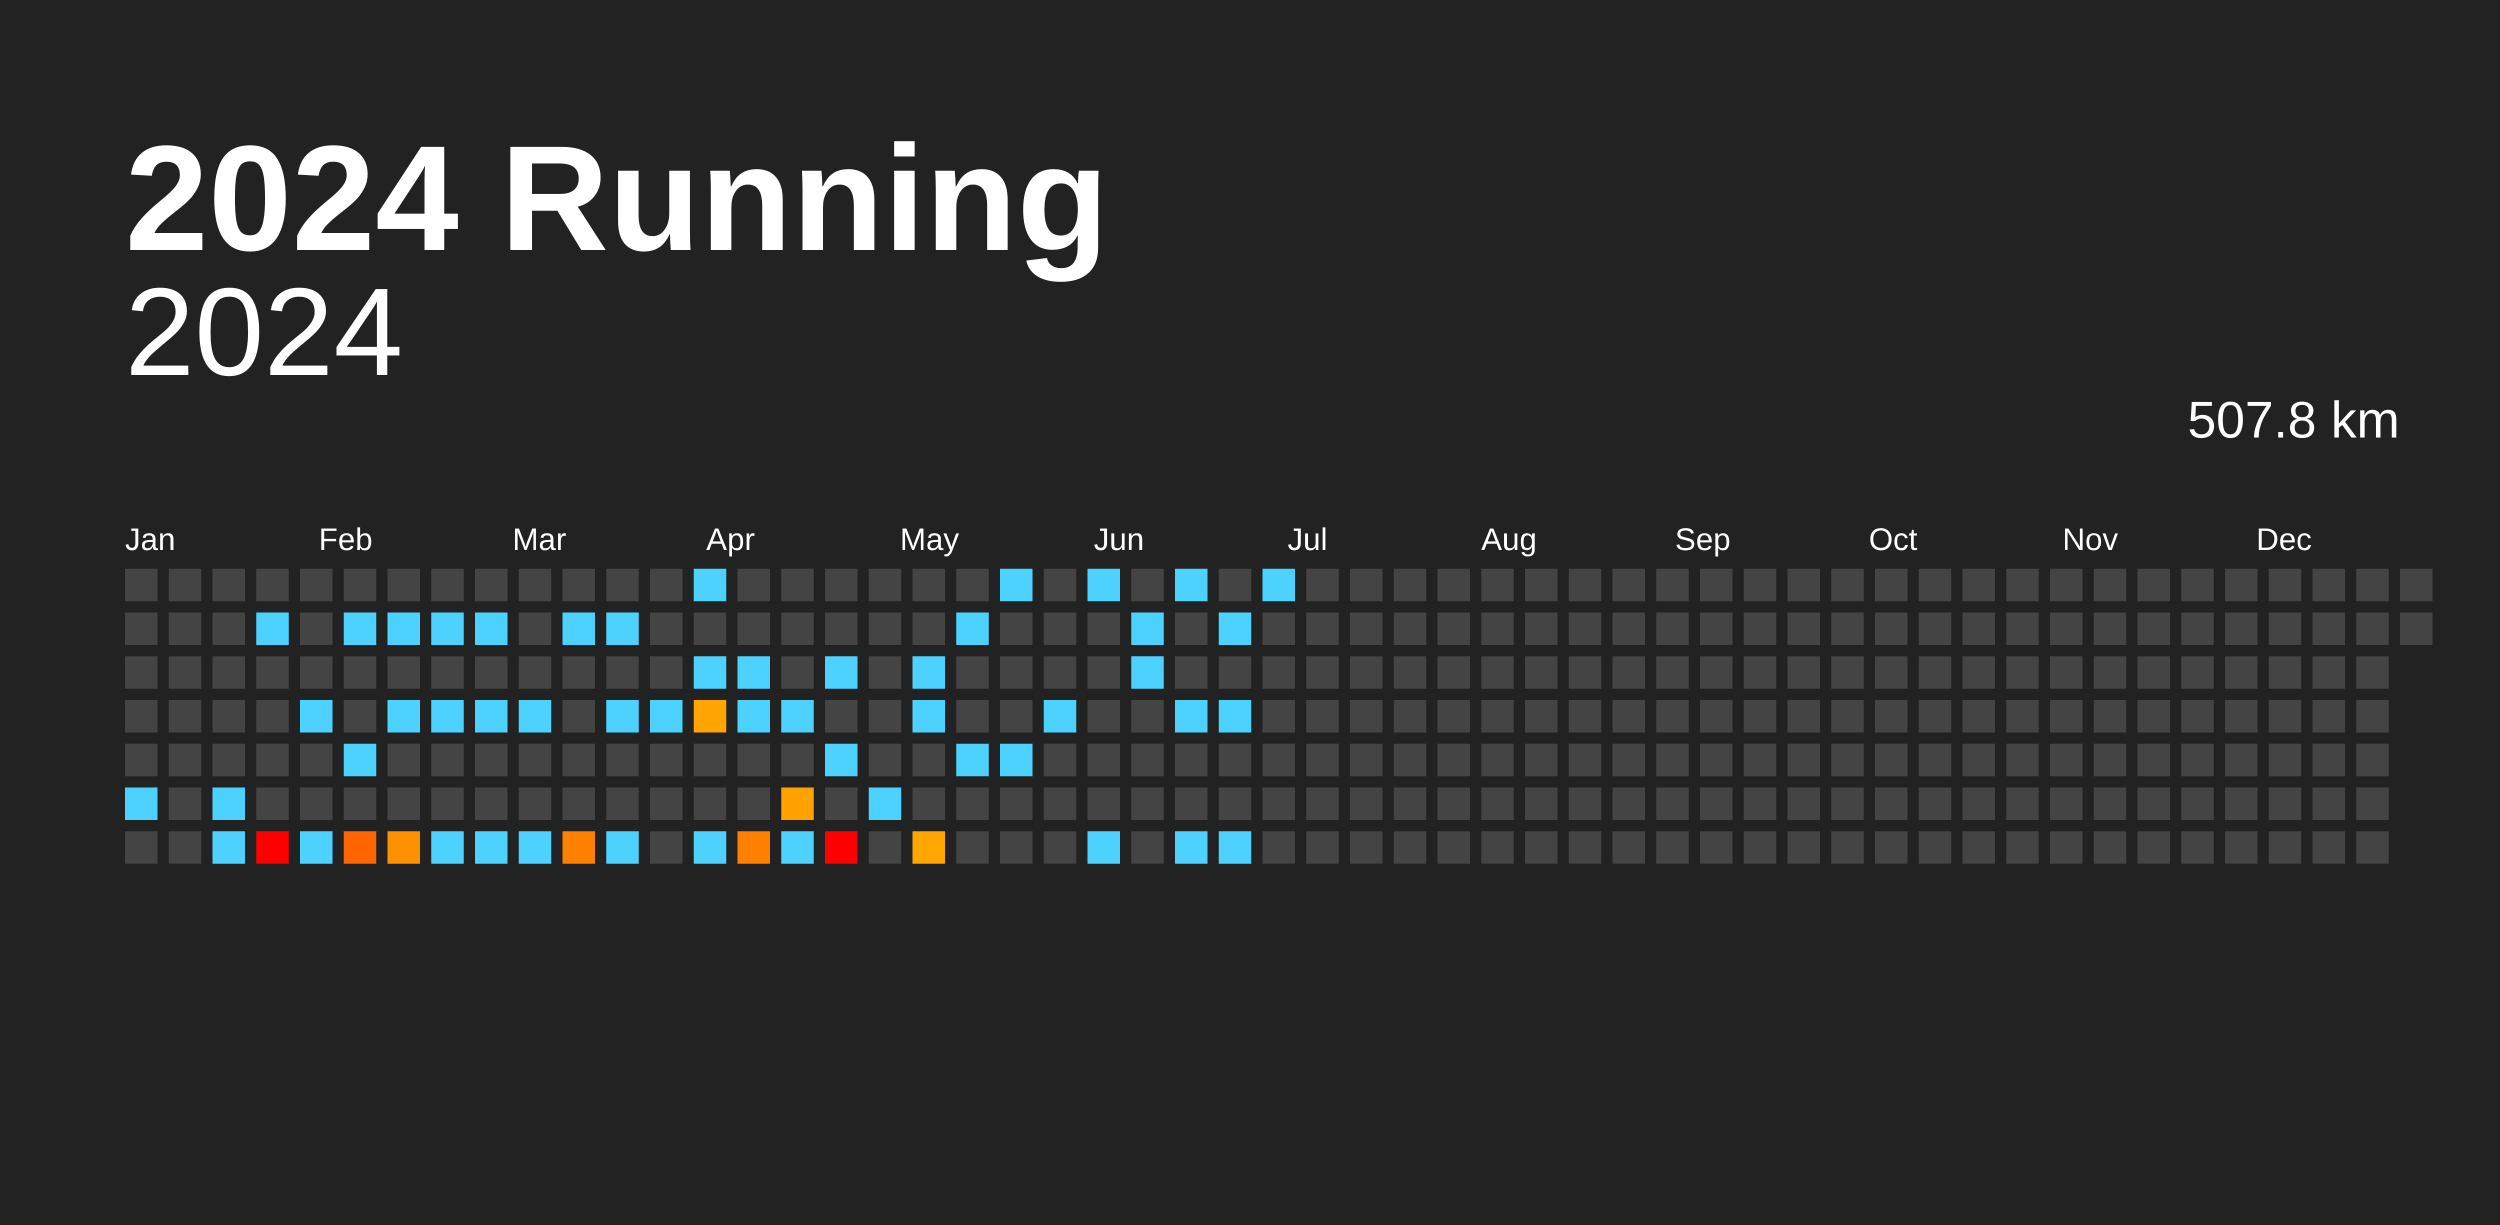
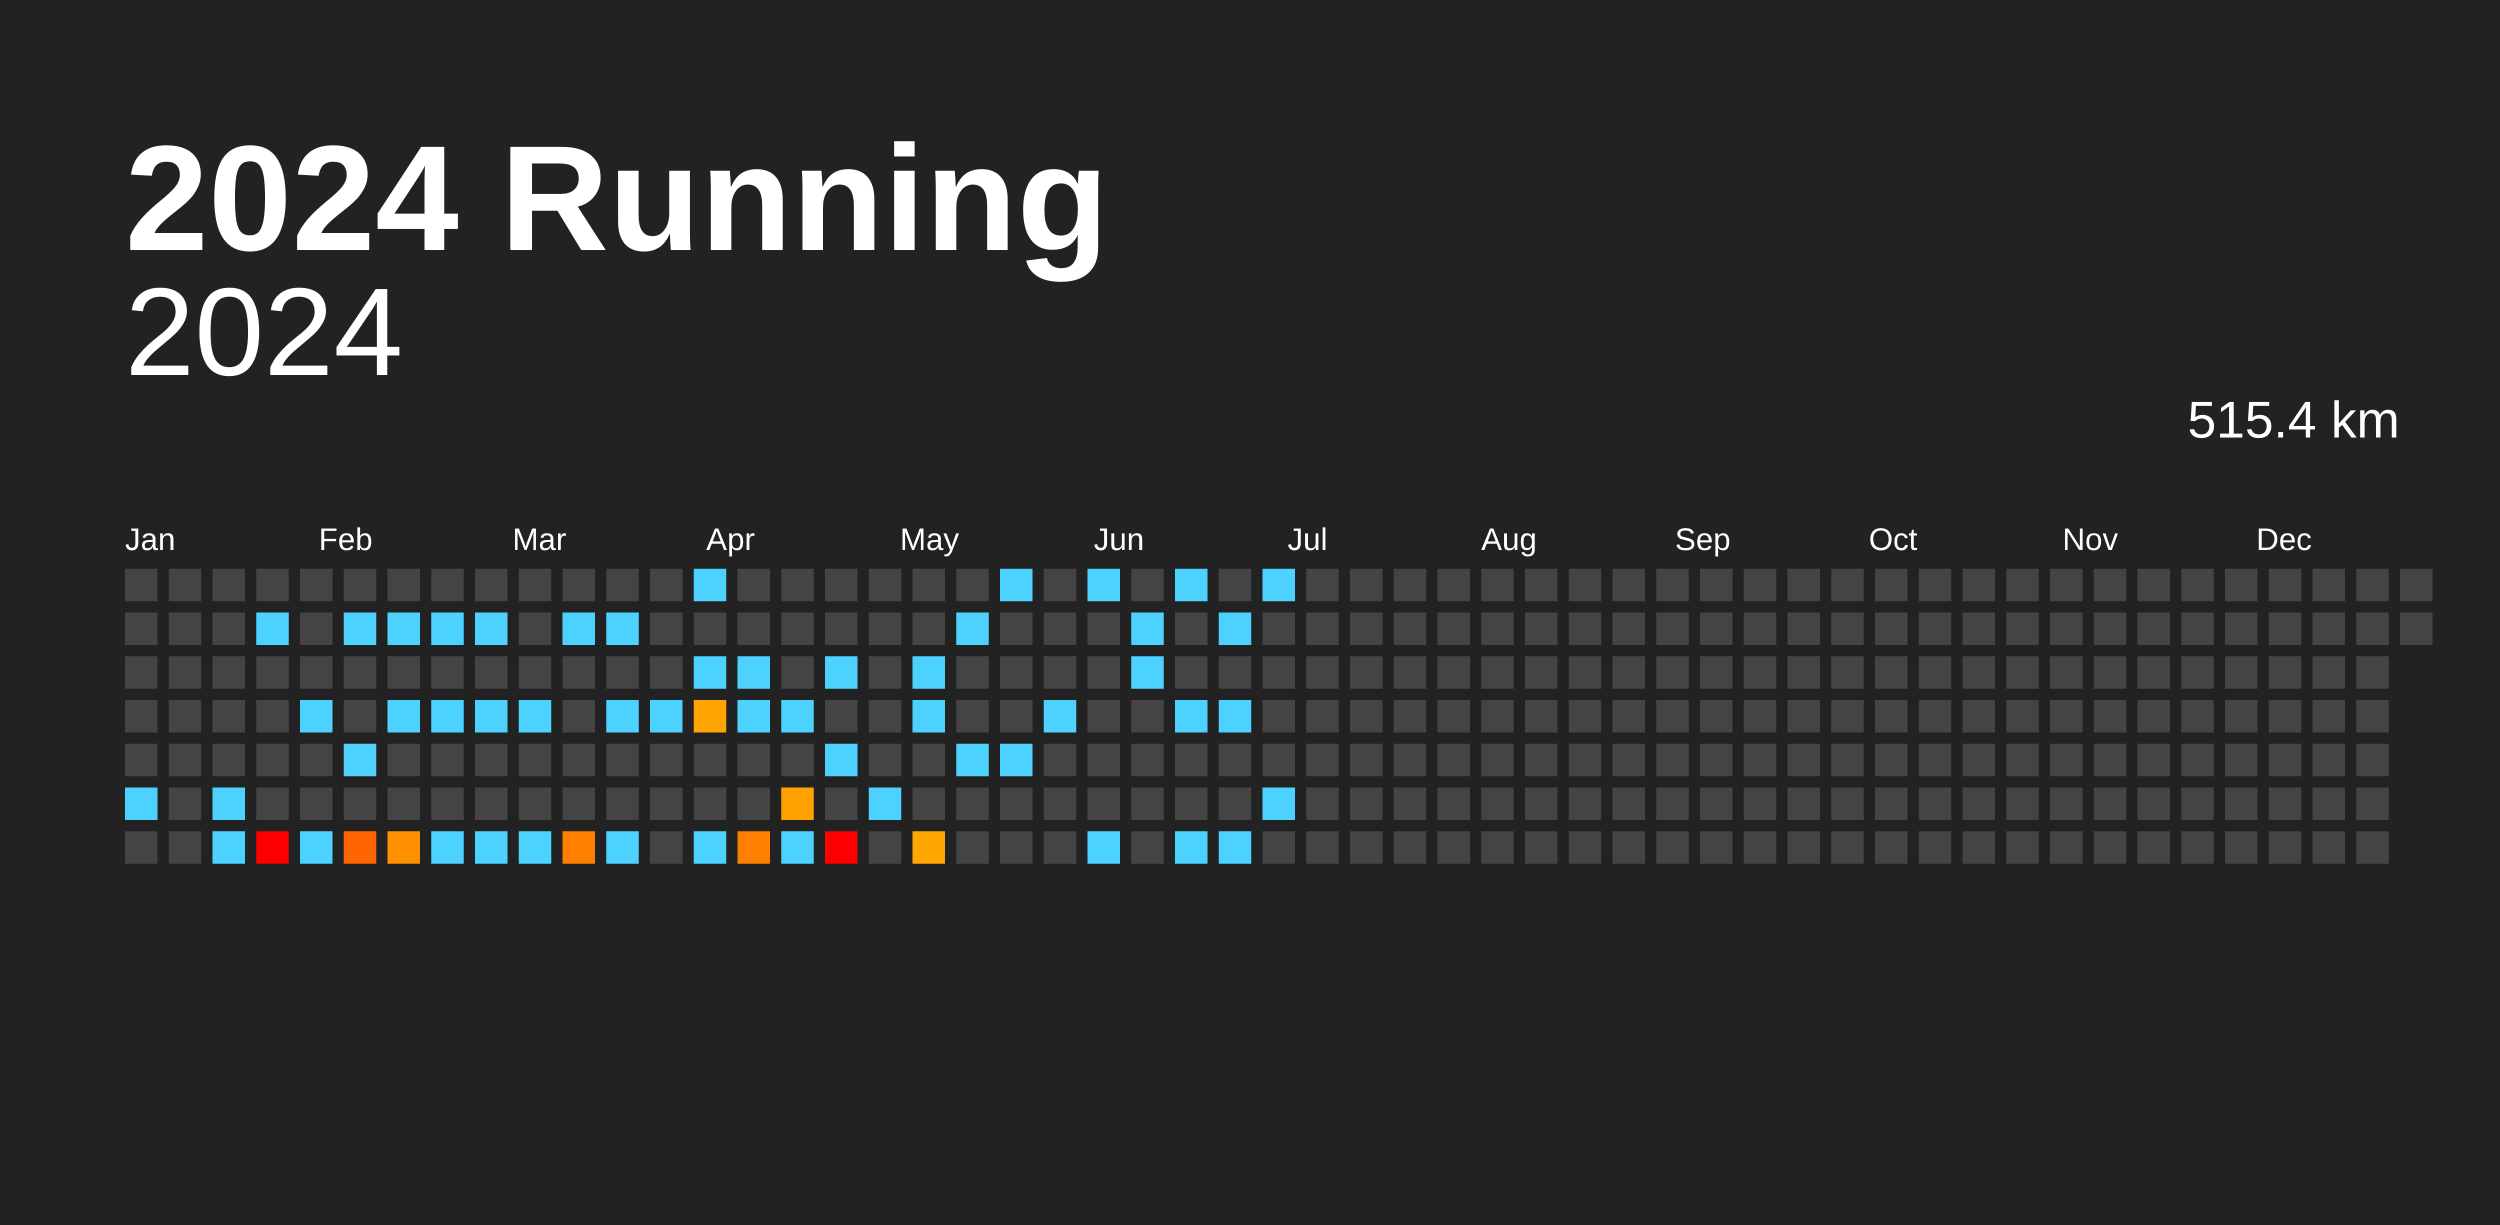
<svg xmlns="http://www.w3.org/2000/svg" baseProfile="full" height="98mm" version="1.1" viewBox="0,0,200,98" width="200mm">
  <defs />
  <rect fill="#222222" height="98" width="200" x="0" y="0" />
  <text fill="#FFFFFF" style="font-size:12px; font-family:Arial; font-weight:bold;" x="10" y="20">2024 Running</text>
  <text alignment-baseline="hanging" fill="#FFFFFF" style="font-size:10.0px; font-family:Arial;" x="10" y="30">2024</text>
-   <text alignment-baseline="hanging" fill="#FFFFFF" style="font-size:4.125px; font-family:Arial;" x="175" y="35">507.8 km</text>
+   <text alignment-baseline="hanging" fill="#FFFFFF" style="font-size:4.125px; font-family:Arial;" x="175" y="35">515.4 km</text>
  <text fill="#FFFFFF" style="font-size:2.5px; font-family:Arial" x="10.0" y="44">Jan</text>
  <text fill="#FFFFFF" style="font-size:2.5px; font-family:Arial" x="25.5" y="44">Feb</text>
  <text fill="#FFFFFF" style="font-size:2.5px; font-family:Arial" x="41.0" y="44">Mar</text>
  <text fill="#FFFFFF" style="font-size:2.5px; font-family:Arial" x="56.5" y="44">Apr</text>
  <text fill="#FFFFFF" style="font-size:2.5px; font-family:Arial" x="72.0" y="44">May</text>
  <text fill="#FFFFFF" style="font-size:2.5px; font-family:Arial" x="87.5" y="44">Jun</text>
  <text fill="#FFFFFF" style="font-size:2.5px; font-family:Arial" x="103.0" y="44">Jul</text>
  <text fill="#FFFFFF" style="font-size:2.5px; font-family:Arial" x="118.5" y="44">Aug</text>
  <text fill="#FFFFFF" style="font-size:2.5px; font-family:Arial" x="134.0" y="44">Sep</text>
  <text fill="#FFFFFF" style="font-size:2.5px; font-family:Arial" x="149.5" y="44">Oct</text>
  <text fill="#FFFFFF" style="font-size:2.5px; font-family:Arial" x="165.0" y="44">Nov</text>
  <text fill="#FFFFFF" style="font-size:2.5px; font-family:Arial" x="180.5" y="44">Dec</text>
  <rect fill="#444444" height="2.6" width="2.6" x="10.0" y="45.5" />
  <rect fill="#444444" height="2.6" width="2.6" x="10.0" y="49.0" />
  <rect fill="#444444" height="2.6" width="2.6" x="10.0" y="52.5" />
  <rect fill="#444444" height="2.6" width="2.6" x="10.0" y="56.0" />
  <rect fill="#444444" height="2.6" width="2.6" x="10.0" y="59.5" />
  <rect fill="#4dd2ff" height="2.6" width="2.6" x="10.0" y="63.0" />
  <rect fill="#444444" height="2.6" width="2.6" x="10.0" y="66.5" />
  <rect fill="#444444" height="2.6" width="2.6" x="13.5" y="45.5" />
  <rect fill="#444444" height="2.6" width="2.6" x="13.5" y="49.0" />
  <rect fill="#444444" height="2.6" width="2.6" x="13.5" y="52.5" />
  <rect fill="#444444" height="2.6" width="2.6" x="13.5" y="56.0" />
  <rect fill="#444444" height="2.6" width="2.6" x="13.5" y="59.5" />
  <rect fill="#444444" height="2.6" width="2.6" x="13.5" y="63.0" />
  <rect fill="#444444" height="2.6" width="2.6" x="13.5" y="66.5" />
  <rect fill="#444444" height="2.6" width="2.6" x="17.0" y="45.5" />
  <rect fill="#444444" height="2.6" width="2.6" x="17.0" y="49.0" />
  <rect fill="#444444" height="2.6" width="2.6" x="17.0" y="52.5" />
  <rect fill="#444444" height="2.6" width="2.6" x="17.0" y="56.0" />
  <rect fill="#444444" height="2.6" width="2.6" x="17.0" y="59.5" />
  <rect fill="#4dd2ff" height="2.6" width="2.6" x="17.0" y="63.0" />
  <rect fill="#4dd2ff" height="2.6" width="2.6" x="17.0" y="66.5" />
  <rect fill="#444444" height="2.6" width="2.6" x="20.5" y="45.5" />
  <rect fill="#4dd2ff" height="2.6" width="2.6" x="20.5" y="49.0" />
  <rect fill="#444444" height="2.6" width="2.6" x="20.5" y="52.5" />
  <rect fill="#444444" height="2.6" width="2.6" x="20.5" y="56.0" />
  <rect fill="#444444" height="2.6" width="2.6" x="20.5" y="59.5" />
  <rect fill="#444444" height="2.6" width="2.6" x="20.5" y="63.0" />
  <rect fill="red" height="2.6" width="2.6" x="20.5" y="66.5" />
  <rect fill="#444444" height="2.6" width="2.6" x="24.0" y="45.5" />
  <rect fill="#444444" height="2.6" width="2.6" x="24.0" y="49.0" />
  <rect fill="#444444" height="2.6" width="2.6" x="24.0" y="52.5" />
  <rect fill="#4dd2ff" height="2.6" width="2.6" x="24.0" y="56.0" />
  <rect fill="#444444" height="2.6" width="2.6" x="24.0" y="59.5" />
  <rect fill="#444444" height="2.6" width="2.6" x="24.0" y="63.0" />
  <rect fill="#4dd2ff" height="2.6" width="2.6" x="24.0" y="66.5" />
  <rect fill="#444444" height="2.6" width="2.6" x="27.5" y="45.5" />
  <rect fill="#4dd2ff" height="2.6" width="2.6" x="27.5" y="49.0" />
  <rect fill="#444444" height="2.6" width="2.6" x="27.5" y="52.5" />
  <rect fill="#444444" height="2.6" width="2.6" x="27.5" y="56.0" />
  <rect fill="#4dd2ff" height="2.6" width="2.6" x="27.5" y="59.5" />
  <rect fill="#444444" height="2.6" width="2.6" x="27.5" y="63.0" />
  <rect fill="#ff6500" height="2.6" width="2.6" x="27.5" y="66.5" />
  <rect fill="#444444" height="2.6" width="2.6" x="31.0" y="45.5" />
  <rect fill="#4dd2ff" height="2.6" width="2.6" x="31.0" y="49.0" />
  <rect fill="#444444" height="2.6" width="2.6" x="31.0" y="52.5" />
  <rect fill="#4dd2ff" height="2.6" width="2.6" x="31.0" y="56.0" />
  <rect fill="#444444" height="2.6" width="2.6" x="31.0" y="59.5" />
  <rect fill="#444444" height="2.6" width="2.6" x="31.0" y="63.0" />
  <rect fill="#ff9000" height="2.6" width="2.6" x="31.0" y="66.5" />
  <rect fill="#444444" height="2.6" width="2.6" x="34.5" y="45.5" />
  <rect fill="#4dd2ff" height="2.6" width="2.6" x="34.5" y="49.0" />
  <rect fill="#444444" height="2.6" width="2.6" x="34.5" y="52.5" />
  <rect fill="#4dd2ff" height="2.6" width="2.6" x="34.5" y="56.0" />
  <rect fill="#444444" height="2.6" width="2.6" x="34.5" y="59.5" />
  <rect fill="#444444" height="2.6" width="2.6" x="34.5" y="63.0" />
  <rect fill="#4dd2ff" height="2.6" width="2.6" x="34.5" y="66.5" />
  <rect fill="#444444" height="2.6" width="2.6" x="38.0" y="45.5" />
  <rect fill="#4dd2ff" height="2.6" width="2.6" x="38.0" y="49.0" />
  <rect fill="#444444" height="2.6" width="2.6" x="38.0" y="52.5" />
  <rect fill="#4dd2ff" height="2.6" width="2.6" x="38.0" y="56.0" />
  <rect fill="#444444" height="2.6" width="2.6" x="38.0" y="59.5" />
  <rect fill="#444444" height="2.6" width="2.6" x="38.0" y="63.0" />
  <rect fill="#4dd2ff" height="2.6" width="2.6" x="38.0" y="66.5" />
  <rect fill="#444444" height="2.6" width="2.6" x="41.5" y="45.5" />
  <rect fill="#444444" height="2.6" width="2.6" x="41.5" y="49.0" />
  <rect fill="#444444" height="2.6" width="2.6" x="41.5" y="52.5" />
  <rect fill="#4dd2ff" height="2.6" width="2.6" x="41.5" y="56.0" />
  <rect fill="#444444" height="2.6" width="2.6" x="41.5" y="59.5" />
  <rect fill="#444444" height="2.6" width="2.6" x="41.5" y="63.0" />
  <rect fill="#4dd2ff" height="2.6" width="2.6" x="41.5" y="66.5" />
  <rect fill="#444444" height="2.6" width="2.6" x="45.0" y="45.5" />
  <rect fill="#4dd2ff" height="2.6" width="2.6" x="45.0" y="49.0" />
  <rect fill="#444444" height="2.6" width="2.6" x="45.0" y="52.5" />
  <rect fill="#444444" height="2.6" width="2.6" x="45.0" y="56.0" />
  <rect fill="#444444" height="2.6" width="2.6" x="45.0" y="59.5" />
  <rect fill="#444444" height="2.6" width="2.6" x="45.0" y="63.0" />
  <rect fill="#ff7f00" height="2.6" width="2.6" x="45.0" y="66.5" />
  <rect fill="#444444" height="2.6" width="2.6" x="48.5" y="45.5" />
  <rect fill="#4dd2ff" height="2.6" width="2.6" x="48.5" y="49.0" />
  <rect fill="#444444" height="2.6" width="2.6" x="48.5" y="52.5" />
  <rect fill="#4dd2ff" height="2.6" width="2.6" x="48.5" y="56.0" />
  <rect fill="#444444" height="2.6" width="2.6" x="48.5" y="59.5" />
  <rect fill="#444444" height="2.6" width="2.6" x="48.5" y="63.0" />
  <rect fill="#4dd2ff" height="2.6" width="2.6" x="48.5" y="66.5" />
  <rect fill="#444444" height="2.6" width="2.6" x="52.0" y="45.5" />
  <rect fill="#444444" height="2.6" width="2.6" x="52.0" y="49.0" />
  <rect fill="#444444" height="2.6" width="2.6" x="52.0" y="52.5" />
  <rect fill="#4dd2ff" height="2.6" width="2.6" x="52.0" y="56.0" />
  <rect fill="#444444" height="2.6" width="2.6" x="52.0" y="59.5" />
  <rect fill="#444444" height="2.6" width="2.6" x="52.0" y="63.0" />
  <rect fill="#444444" height="2.6" width="2.6" x="52.0" y="66.5" />
  <rect fill="#4dd2ff" height="2.6" width="2.6" x="55.5" y="45.5" />
  <rect fill="#444444" height="2.6" width="2.6" x="55.5" y="49.0" />
  <rect fill="#4dd2ff" height="2.6" width="2.6" x="55.5" y="52.5" />
  <rect fill="#ffa400" height="2.6" width="2.6" x="55.5" y="56.0" />
  <rect fill="#444444" height="2.6" width="2.6" x="55.5" y="59.5" />
  <rect fill="#444444" height="2.6" width="2.6" x="55.5" y="63.0" />
  <rect fill="#4dd2ff" height="2.6" width="2.6" x="55.5" y="66.5" />
  <rect fill="#444444" height="2.6" width="2.6" x="59.0" y="45.5" />
  <rect fill="#444444" height="2.6" width="2.6" x="59.0" y="49.0" />
  <rect fill="#4dd2ff" height="2.6" width="2.6" x="59.0" y="52.5" />
  <rect fill="#4dd2ff" height="2.6" width="2.6" x="59.0" y="56.0" />
  <rect fill="#444444" height="2.6" width="2.6" x="59.0" y="59.5" />
  <rect fill="#444444" height="2.6" width="2.6" x="59.0" y="63.0" />
  <rect fill="#ff7f00" height="2.6" width="2.6" x="59.0" y="66.5" />
  <rect fill="#444444" height="2.6" width="2.6" x="62.5" y="45.5" />
  <rect fill="#444444" height="2.6" width="2.6" x="62.5" y="49.0" />
  <rect fill="#444444" height="2.6" width="2.6" x="62.5" y="52.5" />
  <rect fill="#4dd2ff" height="2.6" width="2.6" x="62.5" y="56.0" />
  <rect fill="#444444" height="2.6" width="2.6" x="62.5" y="59.5" />
  <rect fill="#ffa200" height="2.6" width="2.6" x="62.5" y="63.0" />
  <rect fill="#4dd2ff" height="2.6" width="2.6" x="62.5" y="66.5" />
  <rect fill="#444444" height="2.6" width="2.6" x="66.0" y="45.5" />
  <rect fill="#444444" height="2.6" width="2.6" x="66.0" y="49.0" />
  <rect fill="#4dd2ff" height="2.6" width="2.6" x="66.0" y="52.5" />
  <rect fill="#444444" height="2.6" width="2.6" x="66.0" y="56.0" />
  <rect fill="#4dd2ff" height="2.6" width="2.6" x="66.0" y="59.5" />
  <rect fill="#444444" height="2.6" width="2.6" x="66.0" y="63.0" />
  <rect fill="red" height="2.6" width="2.6" x="66.0" y="66.5" />
  <rect fill="#444444" height="2.6" width="2.6" x="69.5" y="45.5" />
  <rect fill="#444444" height="2.6" width="2.6" x="69.5" y="49.0" />
  <rect fill="#444444" height="2.6" width="2.6" x="69.5" y="52.5" />
  <rect fill="#444444" height="2.6" width="2.6" x="69.5" y="56.0" />
  <rect fill="#444444" height="2.6" width="2.6" x="69.5" y="59.5" />
  <rect fill="#4dd2ff" height="2.6" width="2.6" x="69.5" y="63.0" />
  <rect fill="#444444" height="2.6" width="2.6" x="69.5" y="66.5" />
  <rect fill="#444444" height="2.6" width="2.6" x="73.0" y="45.5" />
  <rect fill="#444444" height="2.6" width="2.6" x="73.0" y="49.0" />
  <rect fill="#4dd2ff" height="2.6" width="2.6" x="73.0" y="52.5" />
  <rect fill="#4dd2ff" height="2.6" width="2.6" x="73.0" y="56.0" />
  <rect fill="#444444" height="2.6" width="2.6" x="73.0" y="59.5" />
  <rect fill="#444444" height="2.6" width="2.6" x="73.0" y="63.0" />
  <rect fill="#ffa600" height="2.6" width="2.6" x="73.0" y="66.5" />
  <rect fill="#444444" height="2.6" width="2.6" x="76.5" y="45.5" />
  <rect fill="#4dd2ff" height="2.6" width="2.6" x="76.5" y="49.0" />
  <rect fill="#444444" height="2.6" width="2.6" x="76.5" y="52.5" />
  <rect fill="#444444" height="2.6" width="2.6" x="76.5" y="56.0" />
  <rect fill="#4dd2ff" height="2.6" width="2.6" x="76.5" y="59.5" />
  <rect fill="#444444" height="2.6" width="2.6" x="76.5" y="63.0" />
  <rect fill="#444444" height="2.6" width="2.6" x="76.5" y="66.5" />
  <rect fill="#4dd2ff" height="2.6" width="2.6" x="80.0" y="45.5" />
  <rect fill="#444444" height="2.6" width="2.6" x="80.0" y="49.0" />
  <rect fill="#444444" height="2.6" width="2.6" x="80.0" y="52.5" />
  <rect fill="#444444" height="2.6" width="2.6" x="80.0" y="56.0" />
  <rect fill="#4dd2ff" height="2.6" width="2.6" x="80.0" y="59.5" />
  <rect fill="#444444" height="2.6" width="2.6" x="80.0" y="63.0" />
  <rect fill="#444444" height="2.6" width="2.6" x="80.0" y="66.5" />
  <rect fill="#444444" height="2.6" width="2.6" x="83.5" y="45.5" />
  <rect fill="#444444" height="2.6" width="2.6" x="83.5" y="49.0" />
  <rect fill="#444444" height="2.6" width="2.6" x="83.5" y="52.5" />
  <rect fill="#4dd2ff" height="2.6" width="2.6" x="83.5" y="56.0" />
  <rect fill="#444444" height="2.6" width="2.6" x="83.5" y="59.5" />
  <rect fill="#444444" height="2.6" width="2.6" x="83.5" y="63.0" />
  <rect fill="#444444" height="2.6" width="2.6" x="83.5" y="66.5" />
  <rect fill="#4dd2ff" height="2.6" width="2.6" x="87.0" y="45.5" />
  <rect fill="#444444" height="2.6" width="2.6" x="87.0" y="49.0" />
  <rect fill="#444444" height="2.6" width="2.6" x="87.0" y="52.5" />
  <rect fill="#444444" height="2.6" width="2.6" x="87.0" y="56.0" />
  <rect fill="#444444" height="2.6" width="2.6" x="87.0" y="59.5" />
  <rect fill="#444444" height="2.6" width="2.6" x="87.0" y="63.0" />
  <rect fill="#4dd2ff" height="2.6" width="2.6" x="87.0" y="66.5" />
  <rect fill="#444444" height="2.6" width="2.6" x="90.5" y="45.5" />
  <rect fill="#4dd2ff" height="2.6" width="2.6" x="90.5" y="49.0" />
  <rect fill="#4dd2ff" height="2.6" width="2.6" x="90.5" y="52.5" />
  <rect fill="#444444" height="2.6" width="2.6" x="90.5" y="56.0" />
  <rect fill="#444444" height="2.6" width="2.6" x="90.5" y="59.5" />
  <rect fill="#444444" height="2.6" width="2.6" x="90.5" y="63.0" />
  <rect fill="#444444" height="2.6" width="2.6" x="90.5" y="66.5" />
  <rect fill="#4dd2ff" height="2.6" width="2.6" x="94.0" y="45.5" />
  <rect fill="#444444" height="2.6" width="2.6" x="94.0" y="49.0" />
  <rect fill="#444444" height="2.6" width="2.6" x="94.0" y="52.5" />
  <rect fill="#4dd2ff" height="2.6" width="2.6" x="94.0" y="56.0" />
  <rect fill="#444444" height="2.6" width="2.6" x="94.0" y="59.5" />
  <rect fill="#444444" height="2.6" width="2.6" x="94.0" y="63.0" />
  <rect fill="#4dd2ff" height="2.6" width="2.6" x="94.0" y="66.5" />
  <rect fill="#444444" height="2.6" width="2.6" x="97.5" y="45.5" />
  <rect fill="#4dd2ff" height="2.6" width="2.6" x="97.5" y="49.0" />
  <rect fill="#444444" height="2.6" width="2.6" x="97.5" y="52.5" />
  <rect fill="#4dd2ff" height="2.6" width="2.6" x="97.5" y="56.0" />
  <rect fill="#444444" height="2.6" width="2.6" x="97.5" y="59.5" />
  <rect fill="#444444" height="2.6" width="2.6" x="97.5" y="63.0" />
  <rect fill="#4dd2ff" height="2.6" width="2.6" x="97.5" y="66.5" />
  <rect fill="#4dd2ff" height="2.6" width="2.6" x="101.0" y="45.5" />
  <rect fill="#444444" height="2.6" width="2.6" x="101.0" y="49.0" />
  <rect fill="#444444" height="2.6" width="2.6" x="101.0" y="52.5" />
  <rect fill="#444444" height="2.6" width="2.6" x="101.0" y="56.0" />
  <rect fill="#444444" height="2.6" width="2.6" x="101.0" y="59.5" />
-   <rect fill="#444444" height="2.6" width="2.6" x="101.0" y="63.0" />
+   <rect fill="#4dd2ff" height="2.6" width="2.6" x="101.0" y="63.0" />
  <rect fill="#444444" height="2.6" width="2.6" x="101.0" y="66.5" />
  <rect fill="#444444" height="2.6" width="2.6" x="104.5" y="45.5" />
  <rect fill="#444444" height="2.6" width="2.6" x="104.5" y="49.0" />
  <rect fill="#444444" height="2.6" width="2.6" x="104.5" y="52.5" />
  <rect fill="#444444" height="2.6" width="2.6" x="104.5" y="56.0" />
  <rect fill="#444444" height="2.6" width="2.6" x="104.5" y="59.5" />
  <rect fill="#444444" height="2.6" width="2.6" x="104.5" y="63.0" />
  <rect fill="#444444" height="2.6" width="2.6" x="104.5" y="66.5" />
  <rect fill="#444444" height="2.6" width="2.6" x="108.0" y="45.5" />
  <rect fill="#444444" height="2.6" width="2.6" x="108.0" y="49.0" />
  <rect fill="#444444" height="2.6" width="2.6" x="108.0" y="52.5" />
  <rect fill="#444444" height="2.6" width="2.6" x="108.0" y="56.0" />
  <rect fill="#444444" height="2.6" width="2.6" x="108.0" y="59.5" />
  <rect fill="#444444" height="2.6" width="2.6" x="108.0" y="63.0" />
  <rect fill="#444444" height="2.6" width="2.6" x="108.0" y="66.5" />
  <rect fill="#444444" height="2.6" width="2.6" x="111.5" y="45.5" />
  <rect fill="#444444" height="2.6" width="2.6" x="111.5" y="49.0" />
  <rect fill="#444444" height="2.6" width="2.6" x="111.5" y="52.5" />
  <rect fill="#444444" height="2.6" width="2.6" x="111.5" y="56.0" />
  <rect fill="#444444" height="2.6" width="2.6" x="111.5" y="59.5" />
  <rect fill="#444444" height="2.6" width="2.6" x="111.5" y="63.0" />
  <rect fill="#444444" height="2.6" width="2.6" x="111.5" y="66.5" />
  <rect fill="#444444" height="2.6" width="2.6" x="115.0" y="45.5" />
  <rect fill="#444444" height="2.6" width="2.6" x="115.0" y="49.0" />
  <rect fill="#444444" height="2.6" width="2.6" x="115.0" y="52.5" />
  <rect fill="#444444" height="2.6" width="2.6" x="115.0" y="56.0" />
  <rect fill="#444444" height="2.6" width="2.6" x="115.0" y="59.5" />
  <rect fill="#444444" height="2.6" width="2.6" x="115.0" y="63.0" />
  <rect fill="#444444" height="2.6" width="2.6" x="115.0" y="66.5" />
  <rect fill="#444444" height="2.6" width="2.6" x="118.5" y="45.5" />
  <rect fill="#444444" height="2.6" width="2.6" x="118.5" y="49.0" />
  <rect fill="#444444" height="2.6" width="2.6" x="118.5" y="52.5" />
  <rect fill="#444444" height="2.6" width="2.6" x="118.5" y="56.0" />
  <rect fill="#444444" height="2.6" width="2.6" x="118.5" y="59.5" />
  <rect fill="#444444" height="2.6" width="2.6" x="118.5" y="63.0" />
  <rect fill="#444444" height="2.6" width="2.6" x="118.5" y="66.5" />
  <rect fill="#444444" height="2.6" width="2.6" x="122.0" y="45.5" />
  <rect fill="#444444" height="2.6" width="2.6" x="122.0" y="49.0" />
  <rect fill="#444444" height="2.6" width="2.6" x="122.0" y="52.5" />
  <rect fill="#444444" height="2.6" width="2.6" x="122.0" y="56.0" />
  <rect fill="#444444" height="2.6" width="2.6" x="122.0" y="59.5" />
  <rect fill="#444444" height="2.6" width="2.6" x="122.0" y="63.0" />
  <rect fill="#444444" height="2.6" width="2.6" x="122.0" y="66.5" />
  <rect fill="#444444" height="2.6" width="2.6" x="125.5" y="45.5" />
  <rect fill="#444444" height="2.6" width="2.6" x="125.5" y="49.0" />
  <rect fill="#444444" height="2.6" width="2.6" x="125.5" y="52.5" />
  <rect fill="#444444" height="2.6" width="2.6" x="125.5" y="56.0" />
  <rect fill="#444444" height="2.6" width="2.6" x="125.5" y="59.5" />
  <rect fill="#444444" height="2.6" width="2.6" x="125.5" y="63.0" />
  <rect fill="#444444" height="2.6" width="2.6" x="125.5" y="66.5" />
  <rect fill="#444444" height="2.6" width="2.6" x="129.0" y="45.5" />
  <rect fill="#444444" height="2.6" width="2.6" x="129.0" y="49.0" />
  <rect fill="#444444" height="2.6" width="2.6" x="129.0" y="52.5" />
  <rect fill="#444444" height="2.6" width="2.6" x="129.0" y="56.0" />
  <rect fill="#444444" height="2.6" width="2.6" x="129.0" y="59.5" />
  <rect fill="#444444" height="2.6" width="2.6" x="129.0" y="63.0" />
  <rect fill="#444444" height="2.6" width="2.6" x="129.0" y="66.5" />
  <rect fill="#444444" height="2.6" width="2.6" x="132.5" y="45.5" />
  <rect fill="#444444" height="2.6" width="2.6" x="132.5" y="49.0" />
  <rect fill="#444444" height="2.6" width="2.6" x="132.5" y="52.5" />
  <rect fill="#444444" height="2.6" width="2.6" x="132.5" y="56.0" />
  <rect fill="#444444" height="2.6" width="2.6" x="132.5" y="59.5" />
  <rect fill="#444444" height="2.6" width="2.6" x="132.5" y="63.0" />
  <rect fill="#444444" height="2.6" width="2.6" x="132.5" y="66.5" />
  <rect fill="#444444" height="2.6" width="2.6" x="136.0" y="45.5" />
  <rect fill="#444444" height="2.6" width="2.6" x="136.0" y="49.0" />
  <rect fill="#444444" height="2.6" width="2.6" x="136.0" y="52.5" />
  <rect fill="#444444" height="2.6" width="2.6" x="136.0" y="56.0" />
  <rect fill="#444444" height="2.6" width="2.6" x="136.0" y="59.5" />
  <rect fill="#444444" height="2.6" width="2.6" x="136.0" y="63.0" />
  <rect fill="#444444" height="2.6" width="2.6" x="136.0" y="66.5" />
  <rect fill="#444444" height="2.6" width="2.6" x="139.5" y="45.5" />
  <rect fill="#444444" height="2.6" width="2.6" x="139.5" y="49.0" />
  <rect fill="#444444" height="2.6" width="2.6" x="139.5" y="52.5" />
  <rect fill="#444444" height="2.6" width="2.6" x="139.5" y="56.0" />
  <rect fill="#444444" height="2.6" width="2.6" x="139.5" y="59.5" />
  <rect fill="#444444" height="2.6" width="2.6" x="139.5" y="63.0" />
  <rect fill="#444444" height="2.6" width="2.6" x="139.5" y="66.5" />
  <rect fill="#444444" height="2.6" width="2.6" x="143.0" y="45.5" />
  <rect fill="#444444" height="2.6" width="2.6" x="143.0" y="49.0" />
  <rect fill="#444444" height="2.6" width="2.6" x="143.0" y="52.5" />
  <rect fill="#444444" height="2.6" width="2.6" x="143.0" y="56.0" />
  <rect fill="#444444" height="2.6" width="2.6" x="143.0" y="59.5" />
  <rect fill="#444444" height="2.6" width="2.6" x="143.0" y="63.0" />
  <rect fill="#444444" height="2.6" width="2.6" x="143.0" y="66.5" />
  <rect fill="#444444" height="2.6" width="2.6" x="146.5" y="45.5" />
  <rect fill="#444444" height="2.6" width="2.6" x="146.5" y="49.0" />
  <rect fill="#444444" height="2.6" width="2.6" x="146.5" y="52.5" />
  <rect fill="#444444" height="2.6" width="2.6" x="146.5" y="56.0" />
  <rect fill="#444444" height="2.6" width="2.6" x="146.5" y="59.5" />
  <rect fill="#444444" height="2.6" width="2.6" x="146.5" y="63.0" />
  <rect fill="#444444" height="2.6" width="2.6" x="146.5" y="66.5" />
  <rect fill="#444444" height="2.6" width="2.6" x="150.0" y="45.5" />
  <rect fill="#444444" height="2.6" width="2.6" x="150.0" y="49.0" />
  <rect fill="#444444" height="2.6" width="2.6" x="150.0" y="52.5" />
  <rect fill="#444444" height="2.6" width="2.6" x="150.0" y="56.0" />
  <rect fill="#444444" height="2.6" width="2.6" x="150.0" y="59.5" />
  <rect fill="#444444" height="2.6" width="2.6" x="150.0" y="63.0" />
  <rect fill="#444444" height="2.6" width="2.6" x="150.0" y="66.5" />
  <rect fill="#444444" height="2.6" width="2.6" x="153.5" y="45.5" />
  <rect fill="#444444" height="2.6" width="2.6" x="153.5" y="49.0" />
  <rect fill="#444444" height="2.6" width="2.6" x="153.5" y="52.5" />
  <rect fill="#444444" height="2.6" width="2.6" x="153.5" y="56.0" />
  <rect fill="#444444" height="2.6" width="2.6" x="153.5" y="59.5" />
  <rect fill="#444444" height="2.6" width="2.6" x="153.5" y="63.0" />
  <rect fill="#444444" height="2.6" width="2.6" x="153.5" y="66.5" />
  <rect fill="#444444" height="2.6" width="2.6" x="157.0" y="45.5" />
  <rect fill="#444444" height="2.6" width="2.6" x="157.0" y="49.0" />
  <rect fill="#444444" height="2.6" width="2.6" x="157.0" y="52.5" />
  <rect fill="#444444" height="2.6" width="2.6" x="157.0" y="56.0" />
  <rect fill="#444444" height="2.6" width="2.6" x="157.0" y="59.5" />
  <rect fill="#444444" height="2.6" width="2.6" x="157.0" y="63.0" />
  <rect fill="#444444" height="2.6" width="2.6" x="157.0" y="66.5" />
  <rect fill="#444444" height="2.6" width="2.6" x="160.5" y="45.5" />
  <rect fill="#444444" height="2.6" width="2.6" x="160.5" y="49.0" />
  <rect fill="#444444" height="2.6" width="2.6" x="160.5" y="52.5" />
  <rect fill="#444444" height="2.6" width="2.6" x="160.5" y="56.0" />
  <rect fill="#444444" height="2.6" width="2.6" x="160.5" y="59.5" />
  <rect fill="#444444" height="2.6" width="2.6" x="160.5" y="63.0" />
  <rect fill="#444444" height="2.6" width="2.6" x="160.5" y="66.5" />
  <rect fill="#444444" height="2.6" width="2.6" x="164.0" y="45.5" />
  <rect fill="#444444" height="2.6" width="2.6" x="164.0" y="49.0" />
  <rect fill="#444444" height="2.6" width="2.6" x="164.0" y="52.5" />
  <rect fill="#444444" height="2.6" width="2.6" x="164.0" y="56.0" />
  <rect fill="#444444" height="2.6" width="2.6" x="164.0" y="59.5" />
  <rect fill="#444444" height="2.6" width="2.6" x="164.0" y="63.0" />
  <rect fill="#444444" height="2.6" width="2.6" x="164.0" y="66.5" />
  <rect fill="#444444" height="2.6" width="2.6" x="167.5" y="45.5" />
  <rect fill="#444444" height="2.6" width="2.6" x="167.5" y="49.0" />
  <rect fill="#444444" height="2.6" width="2.6" x="167.5" y="52.5" />
  <rect fill="#444444" height="2.6" width="2.6" x="167.5" y="56.0" />
  <rect fill="#444444" height="2.6" width="2.6" x="167.5" y="59.5" />
  <rect fill="#444444" height="2.6" width="2.6" x="167.5" y="63.0" />
  <rect fill="#444444" height="2.6" width="2.6" x="167.5" y="66.5" />
  <rect fill="#444444" height="2.6" width="2.6" x="171.0" y="45.5" />
  <rect fill="#444444" height="2.6" width="2.6" x="171.0" y="49.0" />
  <rect fill="#444444" height="2.6" width="2.6" x="171.0" y="52.5" />
  <rect fill="#444444" height="2.6" width="2.6" x="171.0" y="56.0" />
  <rect fill="#444444" height="2.6" width="2.6" x="171.0" y="59.5" />
  <rect fill="#444444" height="2.6" width="2.6" x="171.0" y="63.0" />
  <rect fill="#444444" height="2.6" width="2.6" x="171.0" y="66.5" />
  <rect fill="#444444" height="2.6" width="2.6" x="174.5" y="45.5" />
  <rect fill="#444444" height="2.6" width="2.6" x="174.5" y="49.0" />
  <rect fill="#444444" height="2.6" width="2.6" x="174.5" y="52.5" />
  <rect fill="#444444" height="2.6" width="2.6" x="174.5" y="56.0" />
  <rect fill="#444444" height="2.6" width="2.6" x="174.5" y="59.5" />
  <rect fill="#444444" height="2.6" width="2.6" x="174.5" y="63.0" />
  <rect fill="#444444" height="2.6" width="2.6" x="174.5" y="66.5" />
  <rect fill="#444444" height="2.6" width="2.6" x="178.0" y="45.5" />
  <rect fill="#444444" height="2.6" width="2.6" x="178.0" y="49.0" />
  <rect fill="#444444" height="2.6" width="2.6" x="178.0" y="52.5" />
  <rect fill="#444444" height="2.6" width="2.6" x="178.0" y="56.0" />
  <rect fill="#444444" height="2.6" width="2.6" x="178.0" y="59.5" />
  <rect fill="#444444" height="2.6" width="2.6" x="178.0" y="63.0" />
  <rect fill="#444444" height="2.6" width="2.6" x="178.0" y="66.5" />
  <rect fill="#444444" height="2.6" width="2.6" x="181.5" y="45.5" />
  <rect fill="#444444" height="2.6" width="2.6" x="181.5" y="49.0" />
  <rect fill="#444444" height="2.6" width="2.6" x="181.5" y="52.5" />
  <rect fill="#444444" height="2.6" width="2.6" x="181.5" y="56.0" />
  <rect fill="#444444" height="2.6" width="2.6" x="181.5" y="59.5" />
  <rect fill="#444444" height="2.6" width="2.6" x="181.5" y="63.0" />
  <rect fill="#444444" height="2.6" width="2.6" x="181.5" y="66.5" />
  <rect fill="#444444" height="2.6" width="2.6" x="185.0" y="45.5" />
  <rect fill="#444444" height="2.6" width="2.6" x="185.0" y="49.0" />
  <rect fill="#444444" height="2.6" width="2.6" x="185.0" y="52.5" />
  <rect fill="#444444" height="2.6" width="2.6" x="185.0" y="56.0" />
  <rect fill="#444444" height="2.6" width="2.6" x="185.0" y="59.5" />
  <rect fill="#444444" height="2.6" width="2.6" x="185.0" y="63.0" />
  <rect fill="#444444" height="2.6" width="2.6" x="185.0" y="66.5" />
  <rect fill="#444444" height="2.6" width="2.6" x="188.5" y="45.5" />
  <rect fill="#444444" height="2.6" width="2.6" x="188.5" y="49.0" />
  <rect fill="#444444" height="2.6" width="2.6" x="188.5" y="52.5" />
  <rect fill="#444444" height="2.6" width="2.6" x="188.5" y="56.0" />
  <rect fill="#444444" height="2.6" width="2.6" x="188.5" y="59.5" />
  <rect fill="#444444" height="2.6" width="2.6" x="188.5" y="63.0" />
  <rect fill="#444444" height="2.6" width="2.6" x="188.5" y="66.5" />
  <rect fill="#444444" height="2.6" width="2.6" x="192.0" y="45.5" />
  <rect fill="#444444" height="2.6" width="2.6" x="192.0" y="49.0" />
</svg>
